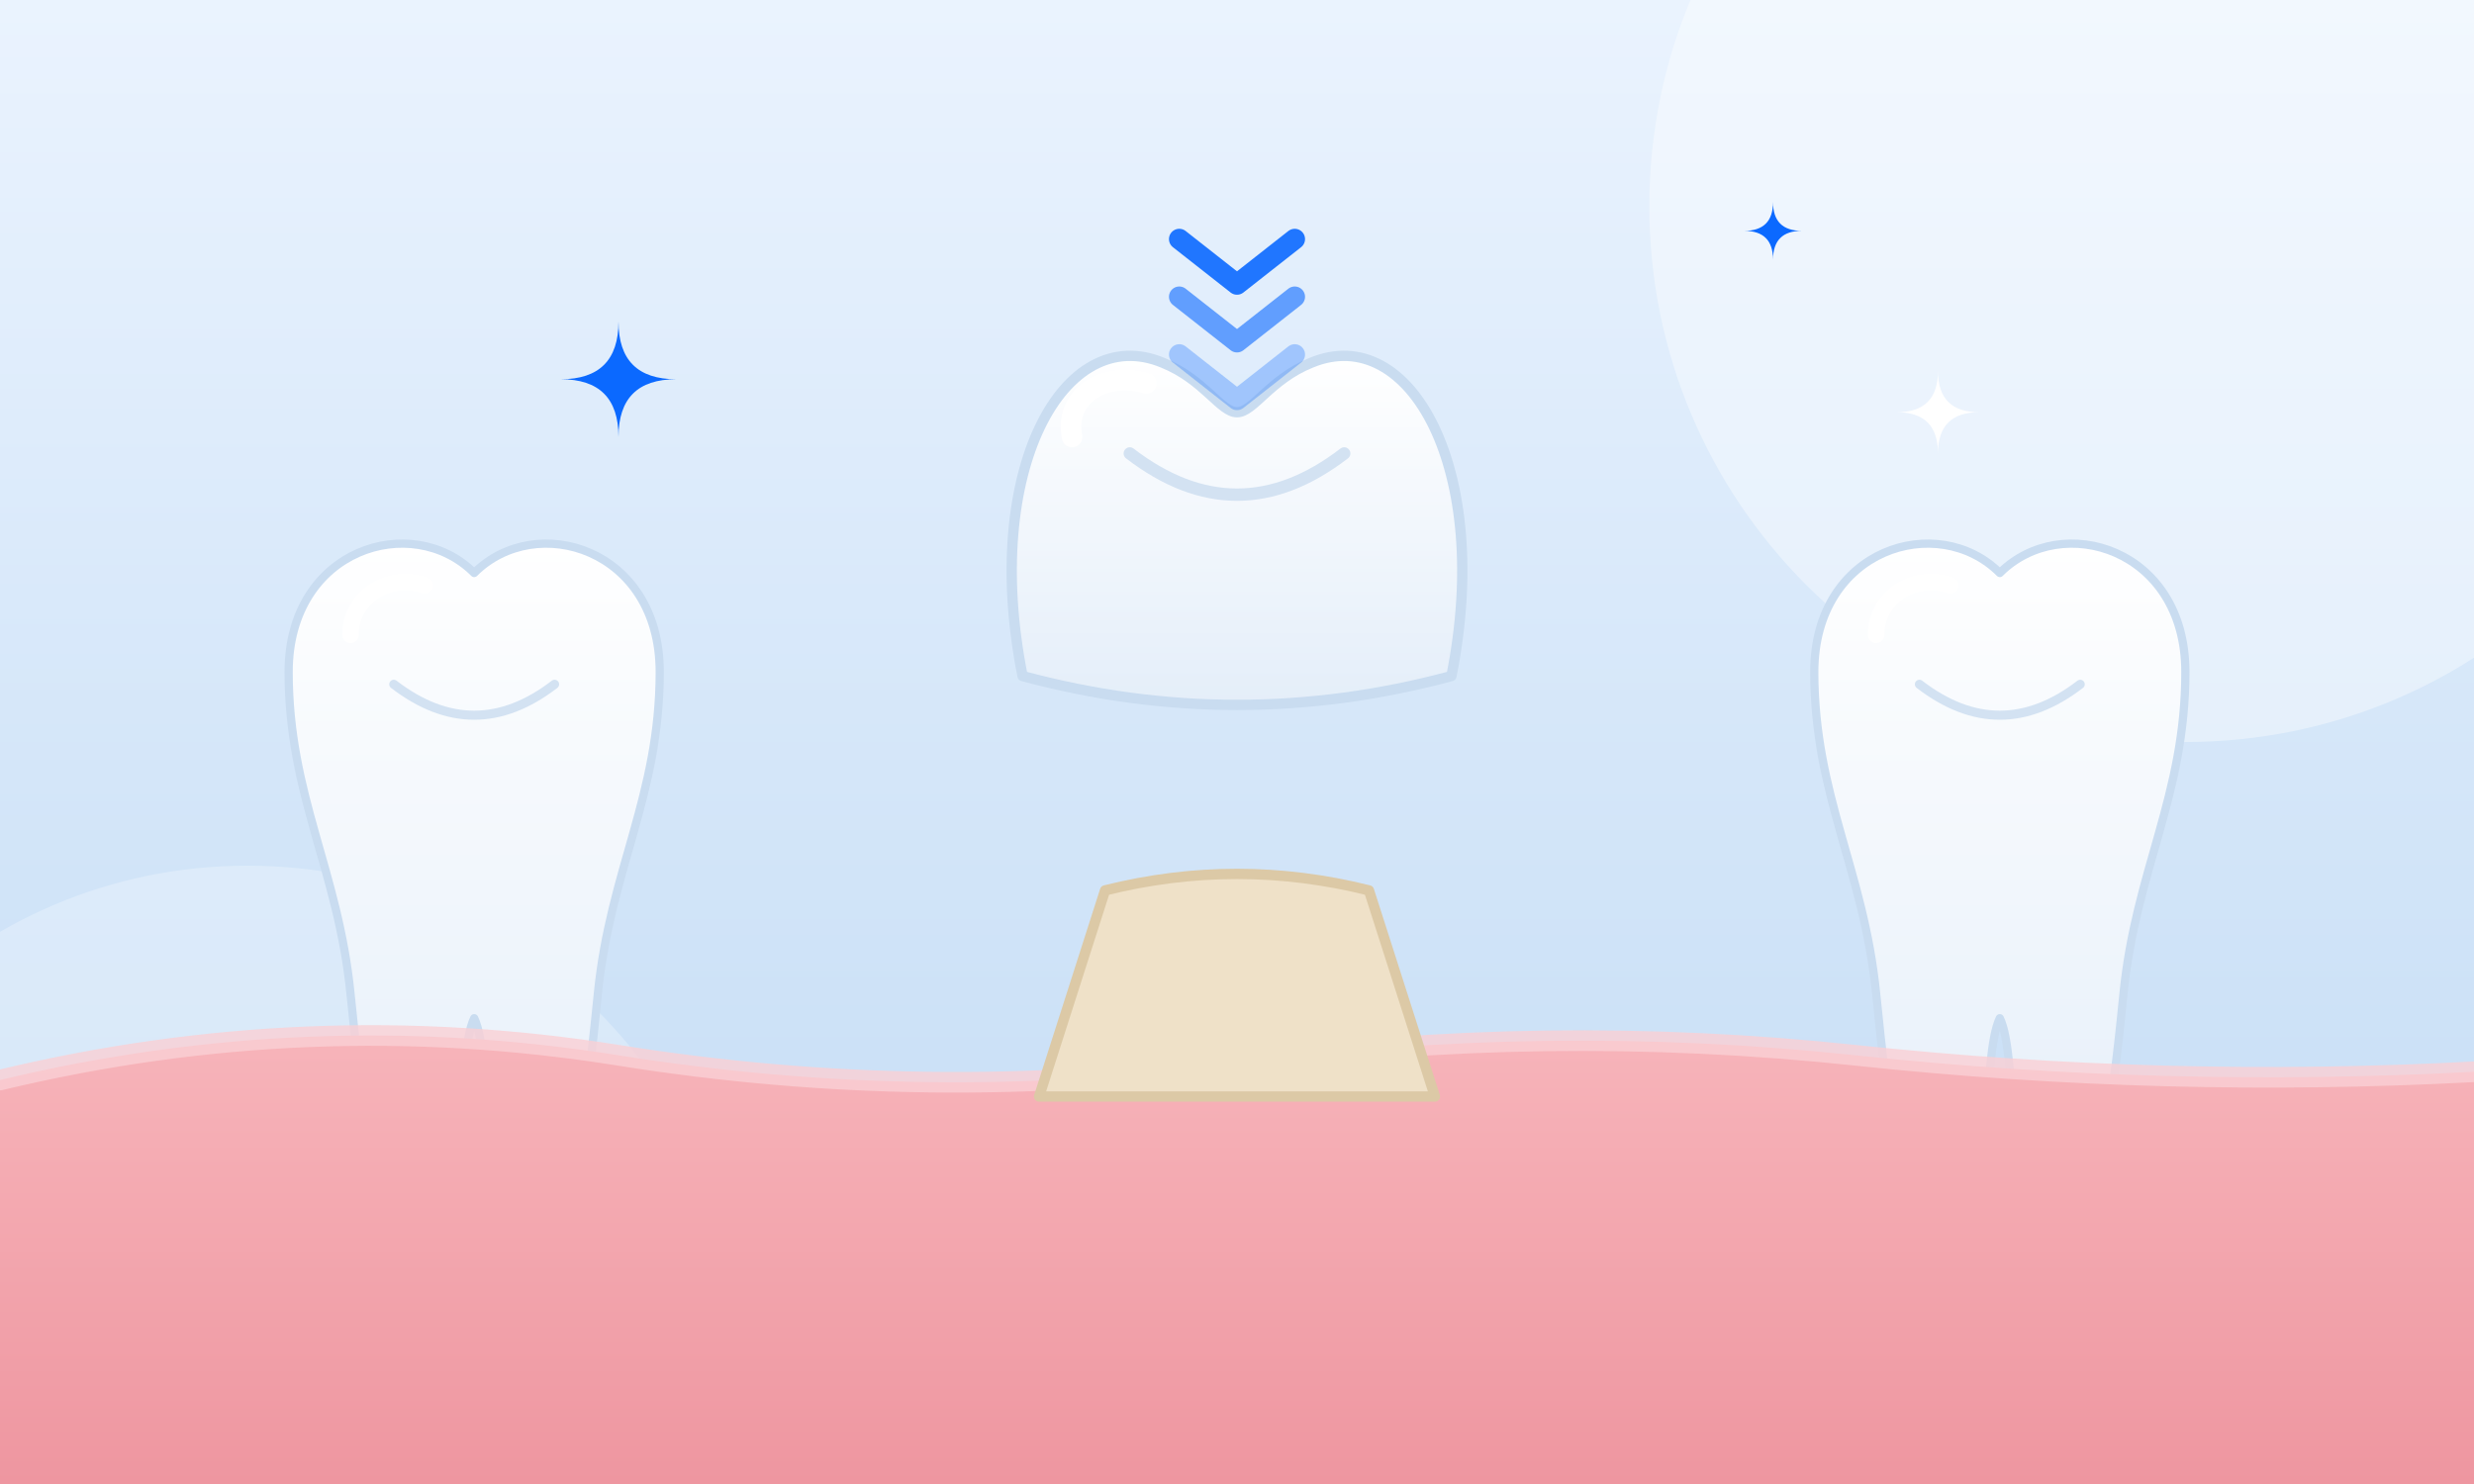
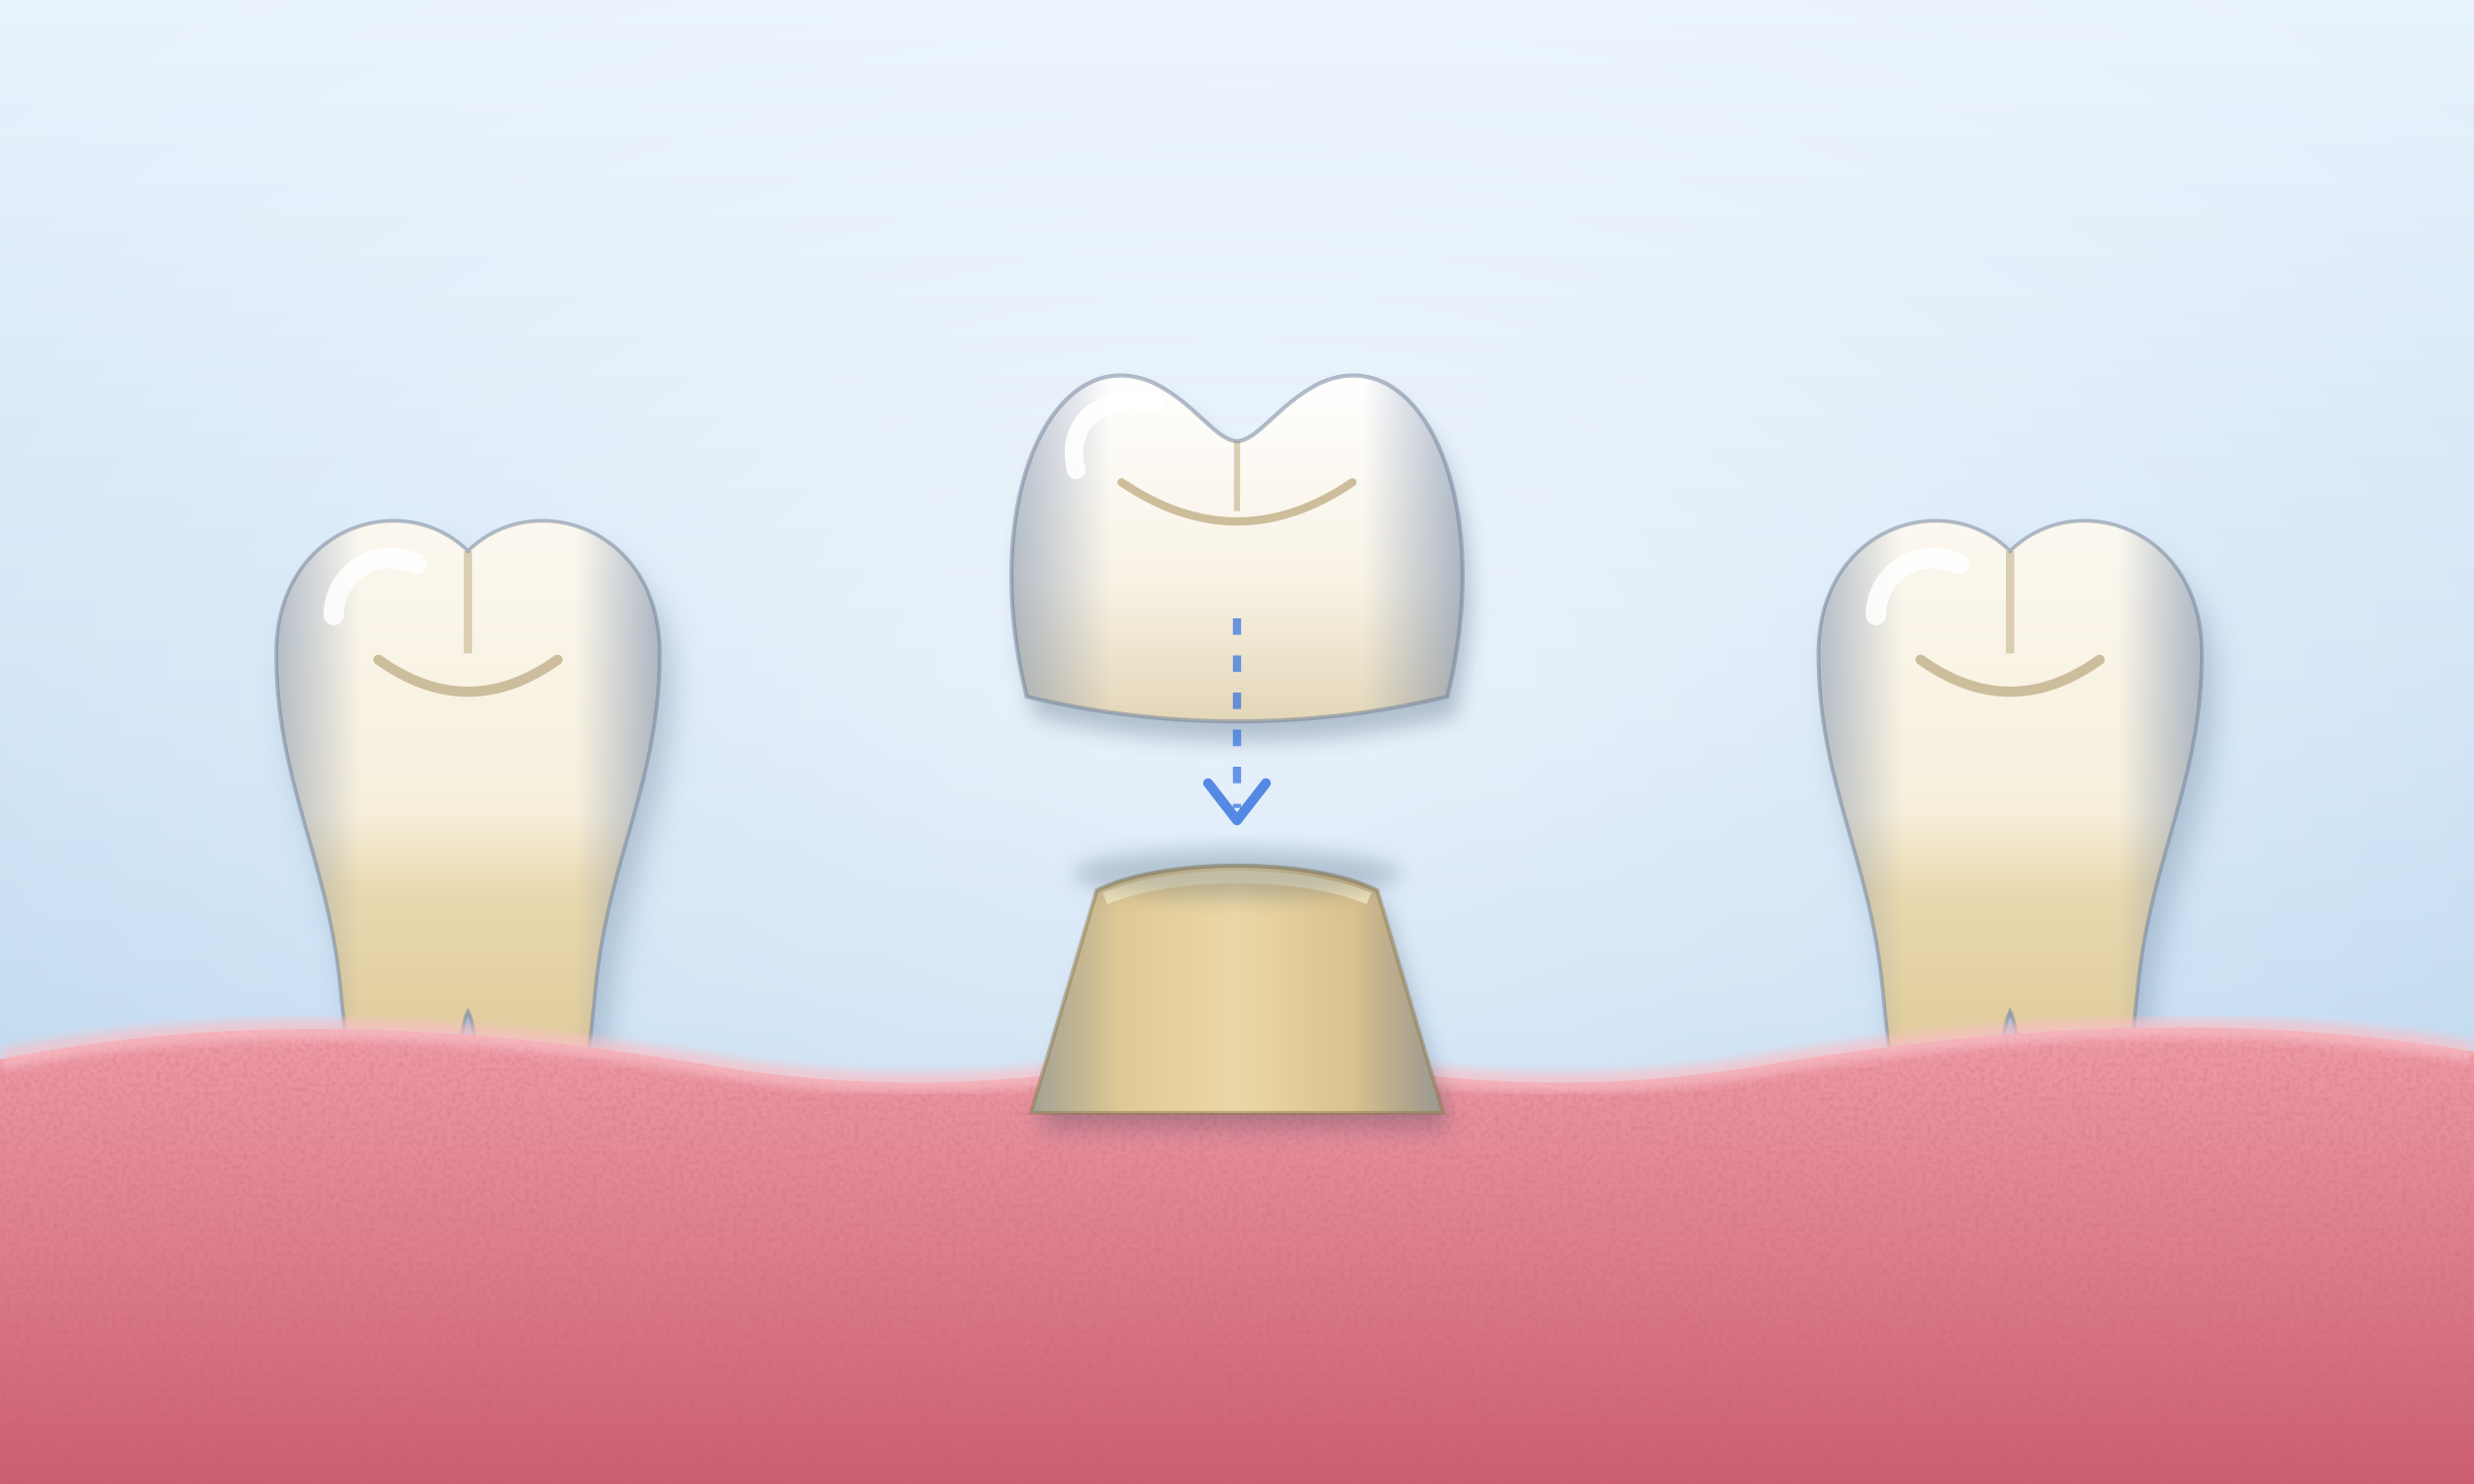
<svg xmlns="http://www.w3.org/2000/svg" viewBox="0 0 600 360" width="600" height="360">
  <defs>
-     <linearGradient id="bg" x1="0" y1="0" x2="0" y2="1">
-       <stop offset="0" stop-color="#EAF3FE" />
-       <stop offset="1" stop-color="#C0DAF4" />
+     <linearGradient id="bgG" x1="0" y1="0" x2="0" y2="1">
+       <stop offset="0" stop-color="#E6F1FC" />
+       <stop offset="1" stop-color="#A9CBEA" />
    </linearGradient>
-     <linearGradient id="tooth" x1="0" y1="0" x2="0" y2="1">
+     <radialGradient id="vig" cx=".5" cy=".45" r=".72">
+       <stop offset="0" stop-color="#fff" stop-opacity=".6" />
+       <stop offset="1" stop-color="#fff" stop-opacity="0" />
+     </radialGradient>
+     <linearGradient id="enamel" x1="0" y1="0" x2="0" y2="1">
+       <stop offset="0" stop-color="#E9D8B4" />
+       <stop offset=".3" stop-color="#F7EEDA" />
+       <stop offset=".72" stop-color="#FBF7EC" />
+       <stop offset="1" stop-color="#EEF0EE" />
+     </linearGradient>
+     <linearGradient id="edgeShade" x1="0" y1="0" x2="1" y2="0">
+       <stop offset="0" stop-color="#6E84A6" stop-opacity=".5" />
+       <stop offset=".22" stop-color="#6E84A6" stop-opacity="0" />
+       <stop offset=".78" stop-color="#6E84A6" stop-opacity="0" />
+       <stop offset="1" stop-color="#6E84A6" stop-opacity=".55" />
+     </linearGradient>
+     <linearGradient id="incisal" x1="0" y1="0" x2="0" y2="1">
+       <stop offset="0" stop-color="#B58A4E" stop-opacity=".4" />
+       <stop offset=".33" stop-color="#B58A4E" stop-opacity="0" />
+       <stop offset=".8" stop-color="#8FA9C8" stop-opacity="0" />
+       <stop offset="1" stop-color="#8FA9C8" stop-opacity=".5" />
+     </linearGradient>
+     <linearGradient id="gumG" x1="0" y1="0" x2="0" y2="1">
+       <stop offset="0" stop-color="#A8384F" />
+       <stop offset=".55" stop-color="#CF6577" />
+       <stop offset="1" stop-color="#EA98A2" />
+     </linearGradient>
+     <linearGradient id="gumV" x1="0" y1="0" x2="0" y2="1">
+       <stop offset="0" stop-color="#EE9CA6" />
+       <stop offset="1" stop-color="#C95C6E" />
+     </linearGradient>
+     <linearGradient id="metal" x1="0" y1="0" x2="1" y2="1">
      <stop offset="0" stop-color="#FFFFFF" />
-       <stop offset="1" stop-color="#E4EEF9" />
+       <stop offset=".35" stop-color="#C3CCD6" />
+       <stop offset=".7" stop-color="#7C8997" />
+       <stop offset="1" stop-color="#D4DCE4" />
    </linearGradient>
-     <linearGradient id="metal" x1="0" y1="0" x2="1" y2="0">
-       <stop offset="0" stop-color="#F1F5F9" />
-       <stop offset=".5" stop-color="#B7C6D6" />
-       <stop offset="1" stop-color="#8DA1B6" />
+     <linearGradient id="metalH" x1="0" y1="0" x2="1" y2="0">
+       <stop offset="0" stop-color="#8C99A8" />
+       <stop offset=".3" stop-color="#F4F7FA" />
+       <stop offset=".6" stop-color="#AAB6C3" />
+       <stop offset="1" stop-color="#6F7D8C" />
    </linearGradient>
-     <linearGradient id="gum" x1="0" y1="0" x2="0" y2="1">
-       <stop offset="0" stop-color="#F7B4BA" />
-       <stop offset="1" stop-color="#EE96A0" />
+     <linearGradient id="dentin" x1="0" y1="0" x2="1" y2="0">
+       <stop offset="0" stop-color="#D8BE86" />
+       <stop offset=".5" stop-color="#EBD7A6" />
+       <stop offset="1" stop-color="#CDB07A" />
    </linearGradient>
+     <filter id="b1" x="-20%" y="-20%" width="140%" height="140%">
+       <feGaussianBlur stdDeviation="1.2" />
+     </filter>
+     <filter id="b2" x="-30%" y="-30%" width="160%" height="160%">
+       <feGaussianBlur stdDeviation="2.4" />
+     </filter>
+     <filter id="b5" x="-40%" y="-40%" width="180%" height="180%">
+       <feGaussianBlur stdDeviation="5" />
+     </filter>
+     <filter id="b9" x="-40%" y="-40%" width="180%" height="180%">
+       <feGaussianBlur stdDeviation="9" />
+     </filter>
+     <filter id="gumTex" x="0" y="0" width="100%" height="100%">
+       <feTurbulence type="fractalNoise" baseFrequency=".85" numOctaves="2" seed="4" result="n" />
+       <feColorMatrix in="n" type="matrix" values="0 0 0 0 .55  0 0 0 0 .1  0 0 0 0 .2  0 0 0 1.1 -.42" result="c" />
+       <feComposite in="c" in2="SourceGraphic" operator="in" />
+     </filter>
+     <filter id="boneTex" x="0" y="0" width="100%" height="100%">
+       <feTurbulence type="fractalNoise" baseFrequency=".03 .06" numOctaves="3" seed="9" result="n" />
+       <feColorMatrix in="n" type="matrix" values="0 0 0 0 .66  0 0 0 0 .5  0 0 0 0 .32  0 0 0 2 -.7" result="c" />
+       <feComposite in="c" in2="SourceGraphic" operator="in" />
+     </filter>
+     <filter id="skinTex" x="0" y="0" width="100%" height="100%">
+       <feTurbulence type="fractalNoise" baseFrequency="1.2" numOctaves="2" seed="2" result="n" />
+       <feColorMatrix in="n" type="matrix" values="0 0 0 0 .4  0 0 0 0 .1  0 0 0 0 .15  0 0 0 .8 -.3" result="c" />
+       <feComposite in="c" in2="SourceGraphic" operator="in" />
+     </filter>
  </defs>
-   <rect width="600" height="360" fill="url(#bg)" />
-   <circle cx="530" cy="50" r="130" fill="#fff" opacity="0.38" />
-   <circle cx="60" cy="330" r="120" fill="#fff" opacity="0.26" />
-   <g transform="translate(40 118) scale(1.5)">
-     <path d="M20 30C20 10 40 4 50 14C60 4 80 10 80 30C80 50 72 62 70 82C68 102 66 118 58 118C51 118 53 92 50 86C47 92 49 118 42 118C34 118 32 102 30 82C28 62 20 50 20 30Z" fill="url(#tooth)" stroke="#C9DCF0" stroke-width="1.33" stroke-linejoin="round" />
-     <path d="M37 32Q50 42 63 32" fill="none" stroke="#D3E2F2" stroke-width="1.47" stroke-linecap="round" />
-     <path d="M30 24C30 18 36 14 42 16" fill="none" stroke="#fff" stroke-width="2.67" stroke-linecap="round" />
+   <rect width="600" height="360" fill="url(#bgG)" />
+   <rect width="600" height="360" fill="url(#vig)" />
+   <g transform="translate(36 112) scale(1.55)">
+     <defs>
+       <linearGradient id="paV" x1="0" y1="0" x2="0" y2="1">
+         <stop offset="0" stop-color="#FBF8F0" />
+         <stop offset=".42" stop-color="#F7EFDB" />
+         <stop offset=".53" stop-color="#E9D9B0" />
+         <stop offset="1" stop-color="#D4BC86" />
+       </linearGradient>
+     </defs>
+     <path d="M20 30C20 10 40 4 50 14C60 4 80 10 80 30C80 50 72 62 70 82C68 102 66 118 58 118C51 118 53 92 50 86C47 92 49 118 42 118C34 118 32 102 30 82C28 62 20 50 20 30Z" fill="#16324f" opacity=".22" transform="translate(2 4)" filter="url(#b2)" />
+     <path d="M20 30C20 10 40 4 50 14C60 4 80 10 80 30C80 50 72 62 70 82C68 102 66 118 58 118C51 118 53 92 50 86C47 92 49 118 42 118C34 118 32 102 30 82C28 62 20 50 20 30Z" fill="url(#paV)" />
+     <path d="M20 30C20 10 40 4 50 14C60 4 80 10 80 30C80 50 72 62 70 82C68 102 66 118 58 118C51 118 53 92 50 86C47 92 49 118 42 118C34 118 32 102 30 82C28 62 20 50 20 30Z" fill="url(#edgeShade)" />
+     <path d="M29 24C29 18 35 13 42 16" fill="none" stroke="#fff" stroke-width="3.2" stroke-linecap="round" opacity=".85" />
+     <path d="M36 31Q50 41 64 31" fill="none" stroke="#B9A67E" stroke-width="1.6" stroke-linecap="round" opacity=".7" />
+     <path d="M50 14V30" stroke="#B9A67E" stroke-width="1.3" opacity=".5" />
+     <path d="M20 30C20 10 40 4 50 14C60 4 80 10 80 30C80 50 72 62 70 82C68 102 66 118 58 118C51 118 53 92 50 86C47 92 49 118 42 118C34 118 32 102 30 82C28 62 20 50 20 30Z" fill="none" stroke="#6F7F95" stroke-opacity=".5" stroke-width="0.58" />
  </g>
-   <g transform="translate(410 118) scale(1.5)">
-     <path d="M20 30C20 10 40 4 50 14C60 4 80 10 80 30C80 50 72 62 70 82C68 102 66 118 58 118C51 118 53 92 50 86C47 92 49 118 42 118C34 118 32 102 30 82C28 62 20 50 20 30Z" fill="url(#tooth)" stroke="#C9DCF0" stroke-width="1.33" stroke-linejoin="round" />
-     <path d="M37 32Q50 42 63 32" fill="none" stroke="#D3E2F2" stroke-width="1.47" stroke-linecap="round" />
-     <path d="M30 24C30 18 36 14 42 16" fill="none" stroke="#fff" stroke-width="2.67" stroke-linecap="round" />
+   <g transform="translate(410 112) scale(1.55)">
+     <defs>
+       <linearGradient id="pbV" x1="0" y1="0" x2="0" y2="1">
+         <stop offset="0" stop-color="#FBF8F0" />
+         <stop offset=".42" stop-color="#F7EFDB" />
+         <stop offset=".53" stop-color="#E9D9B0" />
+         <stop offset="1" stop-color="#D4BC86" />
+       </linearGradient>
+     </defs>
+     <path d="M20 30C20 10 40 4 50 14C60 4 80 10 80 30C80 50 72 62 70 82C68 102 66 118 58 118C51 118 53 92 50 86C47 92 49 118 42 118C34 118 32 102 30 82C28 62 20 50 20 30Z" fill="#16324f" opacity=".22" transform="translate(2 4)" filter="url(#b2)" />
+     <path d="M20 30C20 10 40 4 50 14C60 4 80 10 80 30C80 50 72 62 70 82C68 102 66 118 58 118C51 118 53 92 50 86C47 92 49 118 42 118C34 118 32 102 30 82C28 62 20 50 20 30Z" fill="url(#pbV)" />
+     <path d="M20 30C20 10 40 4 50 14C60 4 80 10 80 30C80 50 72 62 70 82C68 102 66 118 58 118C51 118 53 92 50 86C47 92 49 118 42 118C34 118 32 102 30 82C28 62 20 50 20 30Z" fill="url(#edgeShade)" />
+     <path d="M29 24C29 18 35 13 42 16" fill="none" stroke="#fff" stroke-width="3.2" stroke-linecap="round" opacity=".85" />
+     <path d="M36 31Q50 41 64 31" fill="none" stroke="#B9A67E" stroke-width="1.6" stroke-linecap="round" opacity=".7" />
+     <path d="M50 14V30" stroke="#B9A67E" stroke-width="1.3" opacity=".5" />
+     <path d="M20 30C20 10 40 4 50 14C60 4 80 10 80 30C80 50 72 62 70 82C68 102 66 118 58 118C51 118 53 92 50 86C47 92 49 118 42 118C34 118 32 102 30 82C28 62 20 50 20 30Z" fill="none" stroke="#6F7F95" stroke-opacity=".5" stroke-width="0.58" />
  </g>
-   <path d="M0 262Q75 244 150 256T300 258T450 256T600 260V360H0Z" fill="url(#gum)" />
-   <path d="M0 262Q75 244 150 256T300 258T450 256T600 260" fill="none" stroke="#FAD0D4" stroke-width="5" stroke-linecap="round" opacity=".8" />
-   <path d="M252 266L268 216Q300 208 332 216L348 266Z" fill="#EFE1C8" stroke="#DCC9A6" stroke-width="2.5" stroke-linejoin="round" />
-   <g transform="translate(0 -38)">
-     <path d="M248.0 202C238.0 152 258.0 116 282 126C292 130 296 138 300 138C304 138 308 130 318 126C342.0 116 362.0 152 352.0 202Q300 216 248.0 202Z" fill="url(#tooth)" stroke="#C9DCF0" stroke-width="2.5" stroke-linejoin="round" />
-     <path d="M274 148Q300 168 326 148" fill="none" stroke="#D3E2F2" stroke-width="3" stroke-linecap="round" />
-     <path d="M260.0 144C258.0 134 268.0 128 278.0 131" fill="none" stroke="#fff" stroke-width="5" stroke-linecap="round" />
+   <path d="M-5 258C60 244 120 250 170 258C215 266 250 262 275 258C290 256 310 256 325 258C350 262 385 266 430 258C480 250 540 244 605 256V365H-5Z" fill="url(#gumV)" />
+   <path d="M-5 258C60 244 120 250 170 258C215 266 250 262 275 258C290 256 310 256 325 258C350 262 385 266 430 258C480 250 540 244 605 256V365H-5Z" fill="#7a1f33" filter="url(#gumTex)" opacity=".5" />
+   <path d="M-5 258C60 244 120 250 170 258C215 266 250 262 275 258C290 256 310 256 325 258C350 262 385 266 430 258C480 250 540 244 605 256" fill="none" stroke="#F8BFC6" stroke-width="5" opacity=".7" filter="url(#b1)" />
+   <path d="M250 270L266 216C282 208 318 208 334 216L350 270Z" fill="#16324f" opacity=".25" transform="translate(2 4)" filter="url(#b2)" />
+   <path d="M250 270L266 216C282 208 318 208 334 216L350 270Z" fill="url(#dentin)" />
+   <path d="M250 270L266 216C282 208 318 208 334 216L350 270Z" fill="url(#edgeShade)" />
+   <path d="M268 218C284 211 316 211 332 218" fill="none" stroke="#F4E8C4" stroke-width="3" opacity=".8" />
+   <path d="M250 270L266 216C282 208 318 208 334 216L350 270Z" fill="none" stroke="#8F7A4E" stroke-opacity=".5" stroke-width="1" />
+   <ellipse cx="300" cy="212" rx="40" ry="6" fill="#16324f" opacity=".22" filter="url(#b2)" />
+   <g transform="translate(0 -34)">
+     <defs>
+       <linearGradient id="pcG" x1="0" y1="0" x2="0" y2="1">
+         <stop offset="0" stop-color="#FFFFFF" />
+         <stop offset=".6" stop-color="#F8F2E4" />
+         <stop offset="1" stop-color="#E3D6B8" />
+       </linearGradient>
+     </defs>
+     <path d="M249.0 203.0C237.0 154.0 256.0 116.0 280.0 127.0C290.0 132.0 295.0 141.0 300.0 141.0C305.0 141.0 310.0 132.0 320.0 127.0C344.0 116.0 363.0 154.0 351.0 203.0Q300.0 215.0 249.0 203.0Z" fill="#16324f" opacity=".25" transform="translate(2 5)" filter="url(#b2)" />
+     <path d="M249.0 203.0C237.0 154.0 256.0 116.0 280.0 127.0C290.0 132.0 295.0 141.0 300.0 141.0C305.0 141.0 310.0 132.0 320.0 127.0C344.0 116.0 363.0 154.0 351.0 203.0Q300.0 215.0 249.0 203.0Z" fill="url(#pcG)" />
+     <path d="M249.0 203.0C237.0 154.0 256.0 116.0 280.0 127.0C290.0 132.0 295.0 141.0 300.0 141.0C305.0 141.0 310.0 132.0 320.0 127.0C344.0 116.0 363.0 154.0 351.0 203.0Q300.0 215.0 249.0 203.0Z" fill="url(#edgeShade)" />
+     <path d="M272.0 151.0Q300.0 170.0 328.0 151.0" fill="none" stroke="#BDA97F" stroke-width="2" stroke-linecap="round" opacity=".75" />
+     <path d="M300.0 141.0V158.0" stroke="#BDA97F" stroke-width="1.5" opacity=".55" />
+     <path d="M261.0 148.0C258.0 136.0 268.0 129.0 280.0 132.0" fill="none" stroke="#fff" stroke-width="4.5" stroke-linecap="round" opacity=".9" />
+     <path d="M249.0 203.0C237.0 154.0 256.0 116.0 280.0 127.0C290.0 132.0 295.0 141.0 300.0 141.0C305.0 141.0 310.0 132.0 320.0 127.0C344.0 116.0 363.0 154.0 351.0 203.0Q300.0 215.0 249.0 203.0Z" fill="none" stroke="#6F7F95" stroke-opacity=".5" stroke-width="1" />
  </g>
-   <path d="M286 58L300 69L314 58" fill="none" stroke="#0b69ff" stroke-width="5" stroke-linecap="round" stroke-linejoin="round" opacity="0.9" />
-   <path d="M286 72L300 83L314 72" fill="none" stroke="#0b69ff" stroke-width="5" stroke-linecap="round" stroke-linejoin="round" opacity="0.6" />
-   <path d="M286 86L300 97L314 86" fill="none" stroke="#0b69ff" stroke-width="5" stroke-linecap="round" stroke-linejoin="round" opacity="0.3" />
-   <path d="M150 78Q150 92 164 92Q150 92 150 106Q150 92 136 92Q150 92 150 78Z" fill="#0b69ff" opacity="1" />
-   <path d="M470 90Q470 100 480 100Q470 100 470 110Q470 100 460 100Q470 100 470 90Z" fill="#fff" opacity="1" />
-   <path d="M430 49Q430 56 437 56Q430 56 430 63Q430 56 423 56Q430 56 430 49Z" fill="#0b69ff" opacity="1" />
+   <path d="M300 150V196" stroke="#2F6FDE" stroke-width="2" stroke-dasharray="4 5" opacity=".7" />
+   <path d="M293 190L300 199L307 190" fill="none" stroke="#2F6FDE" stroke-width="2.4" stroke-linecap="round" stroke-linejoin="round" opacity=".8" />
</svg>
